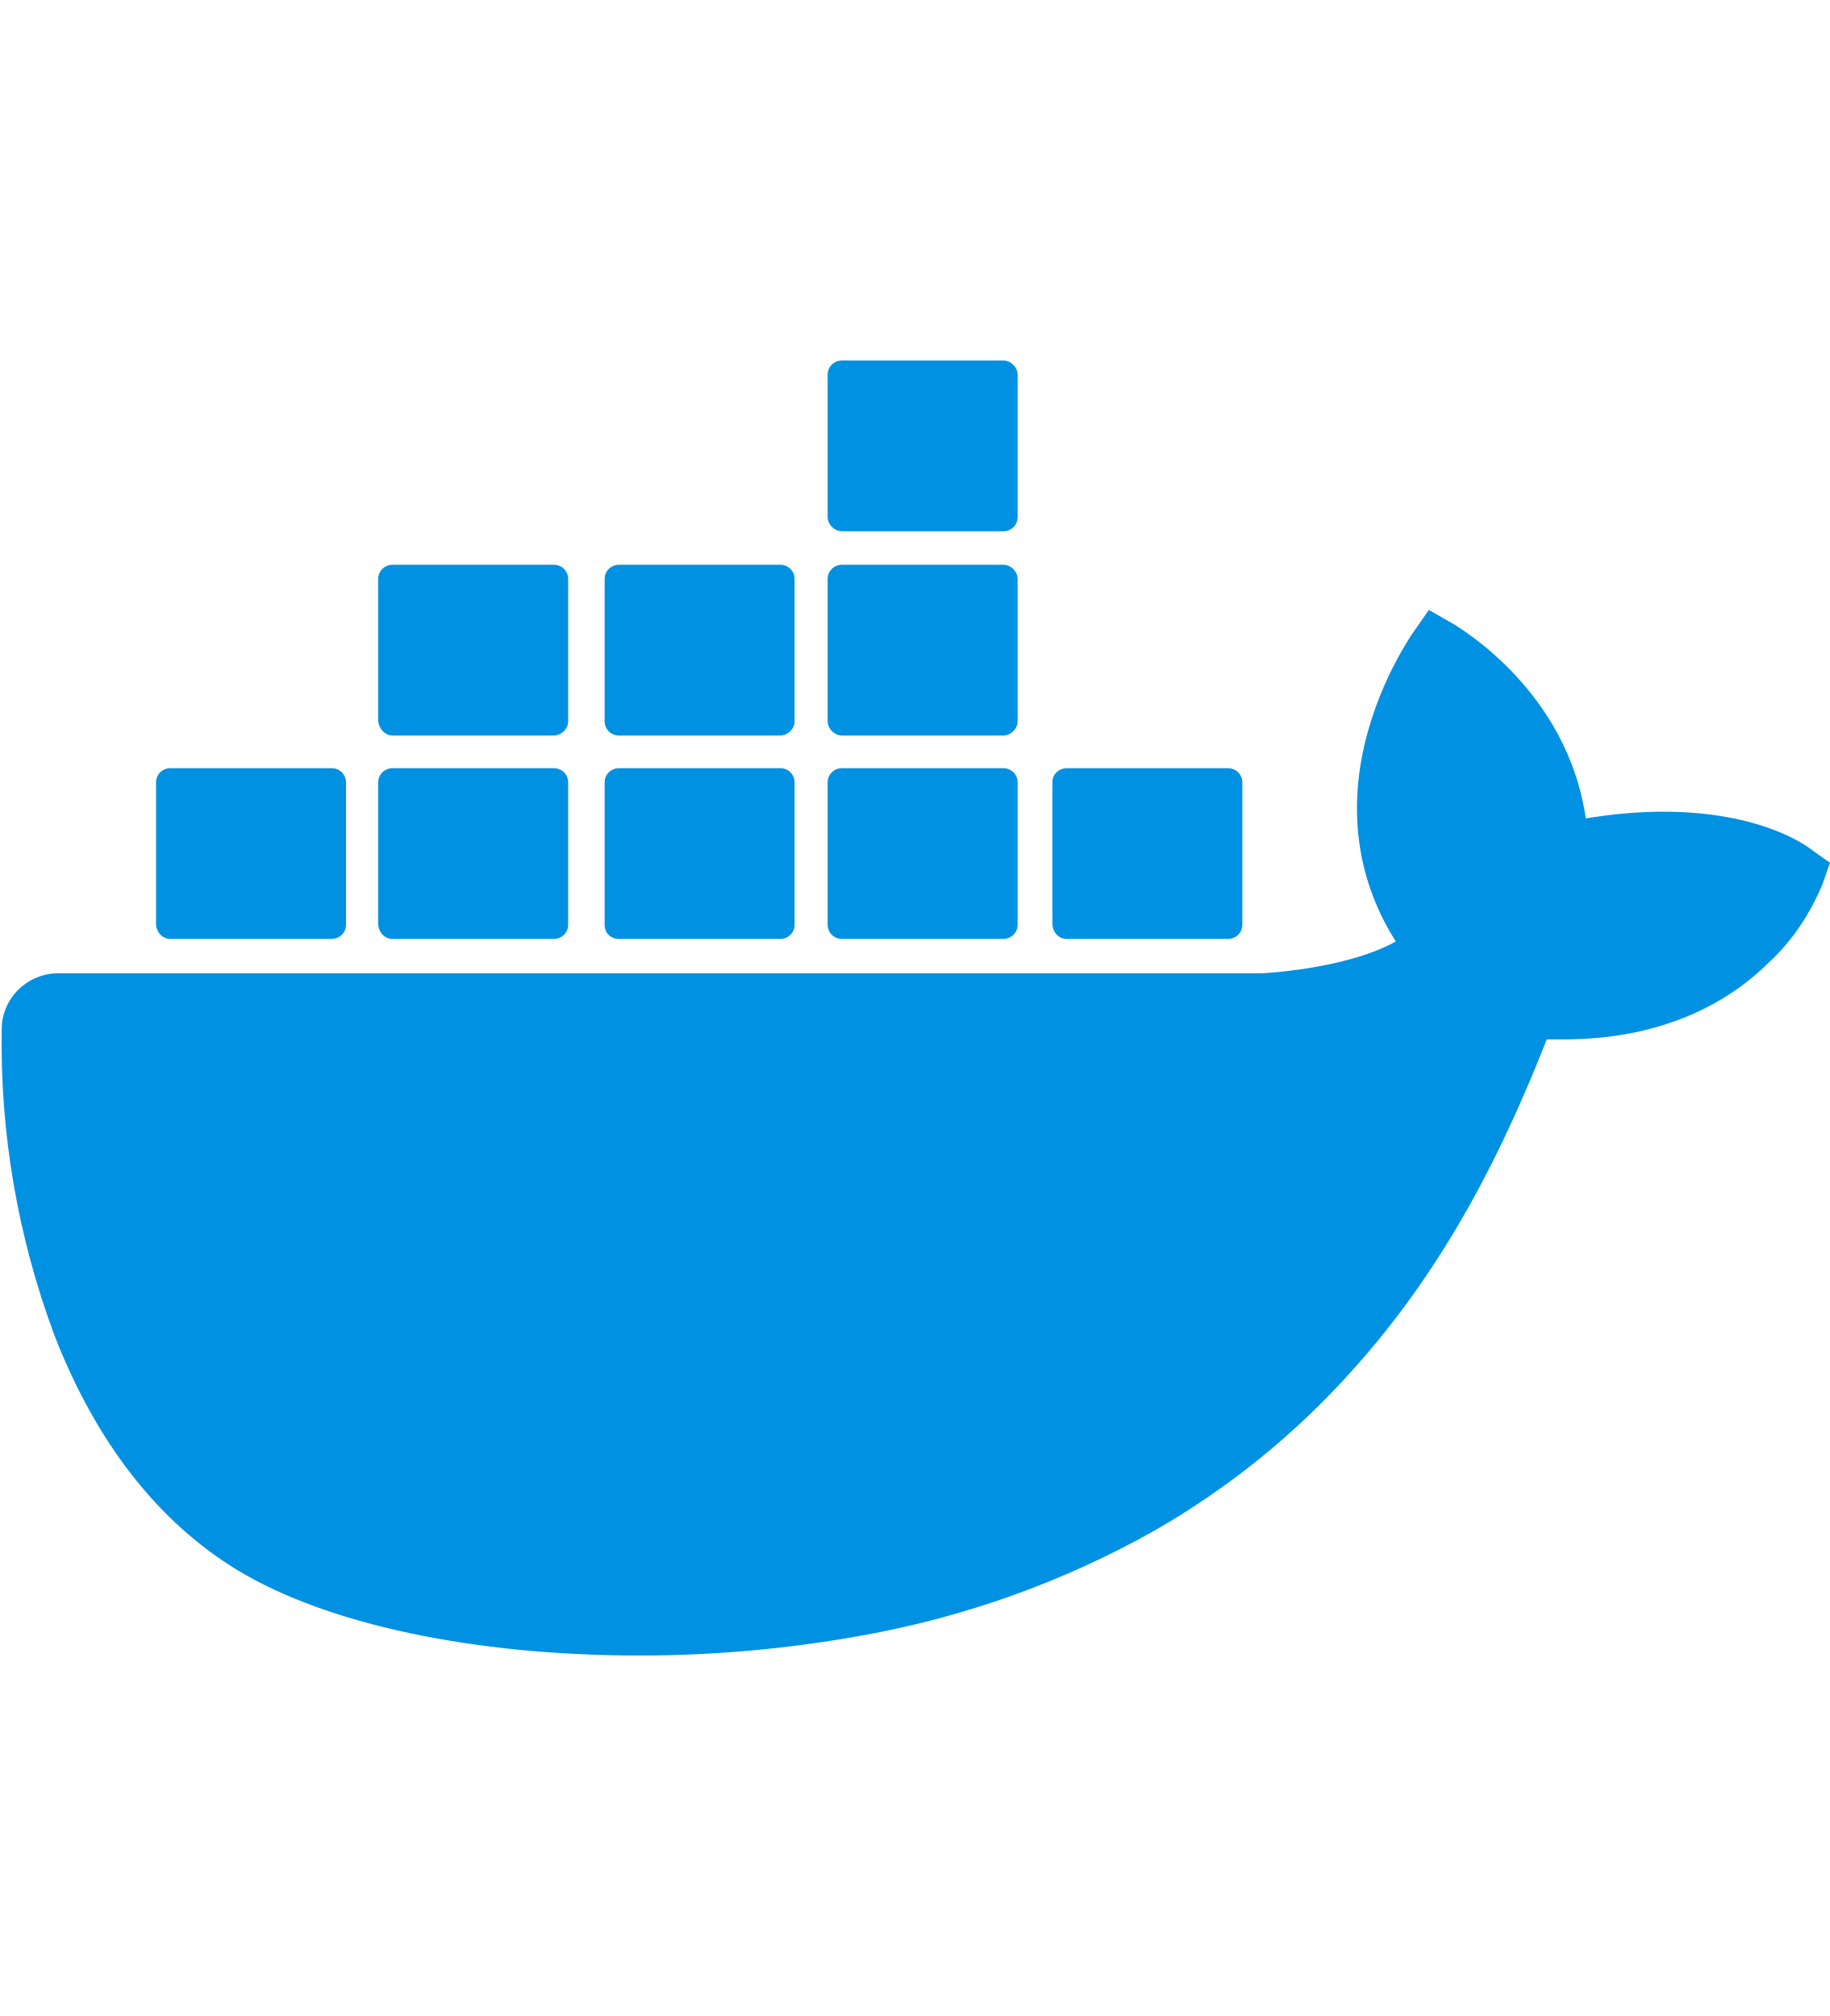
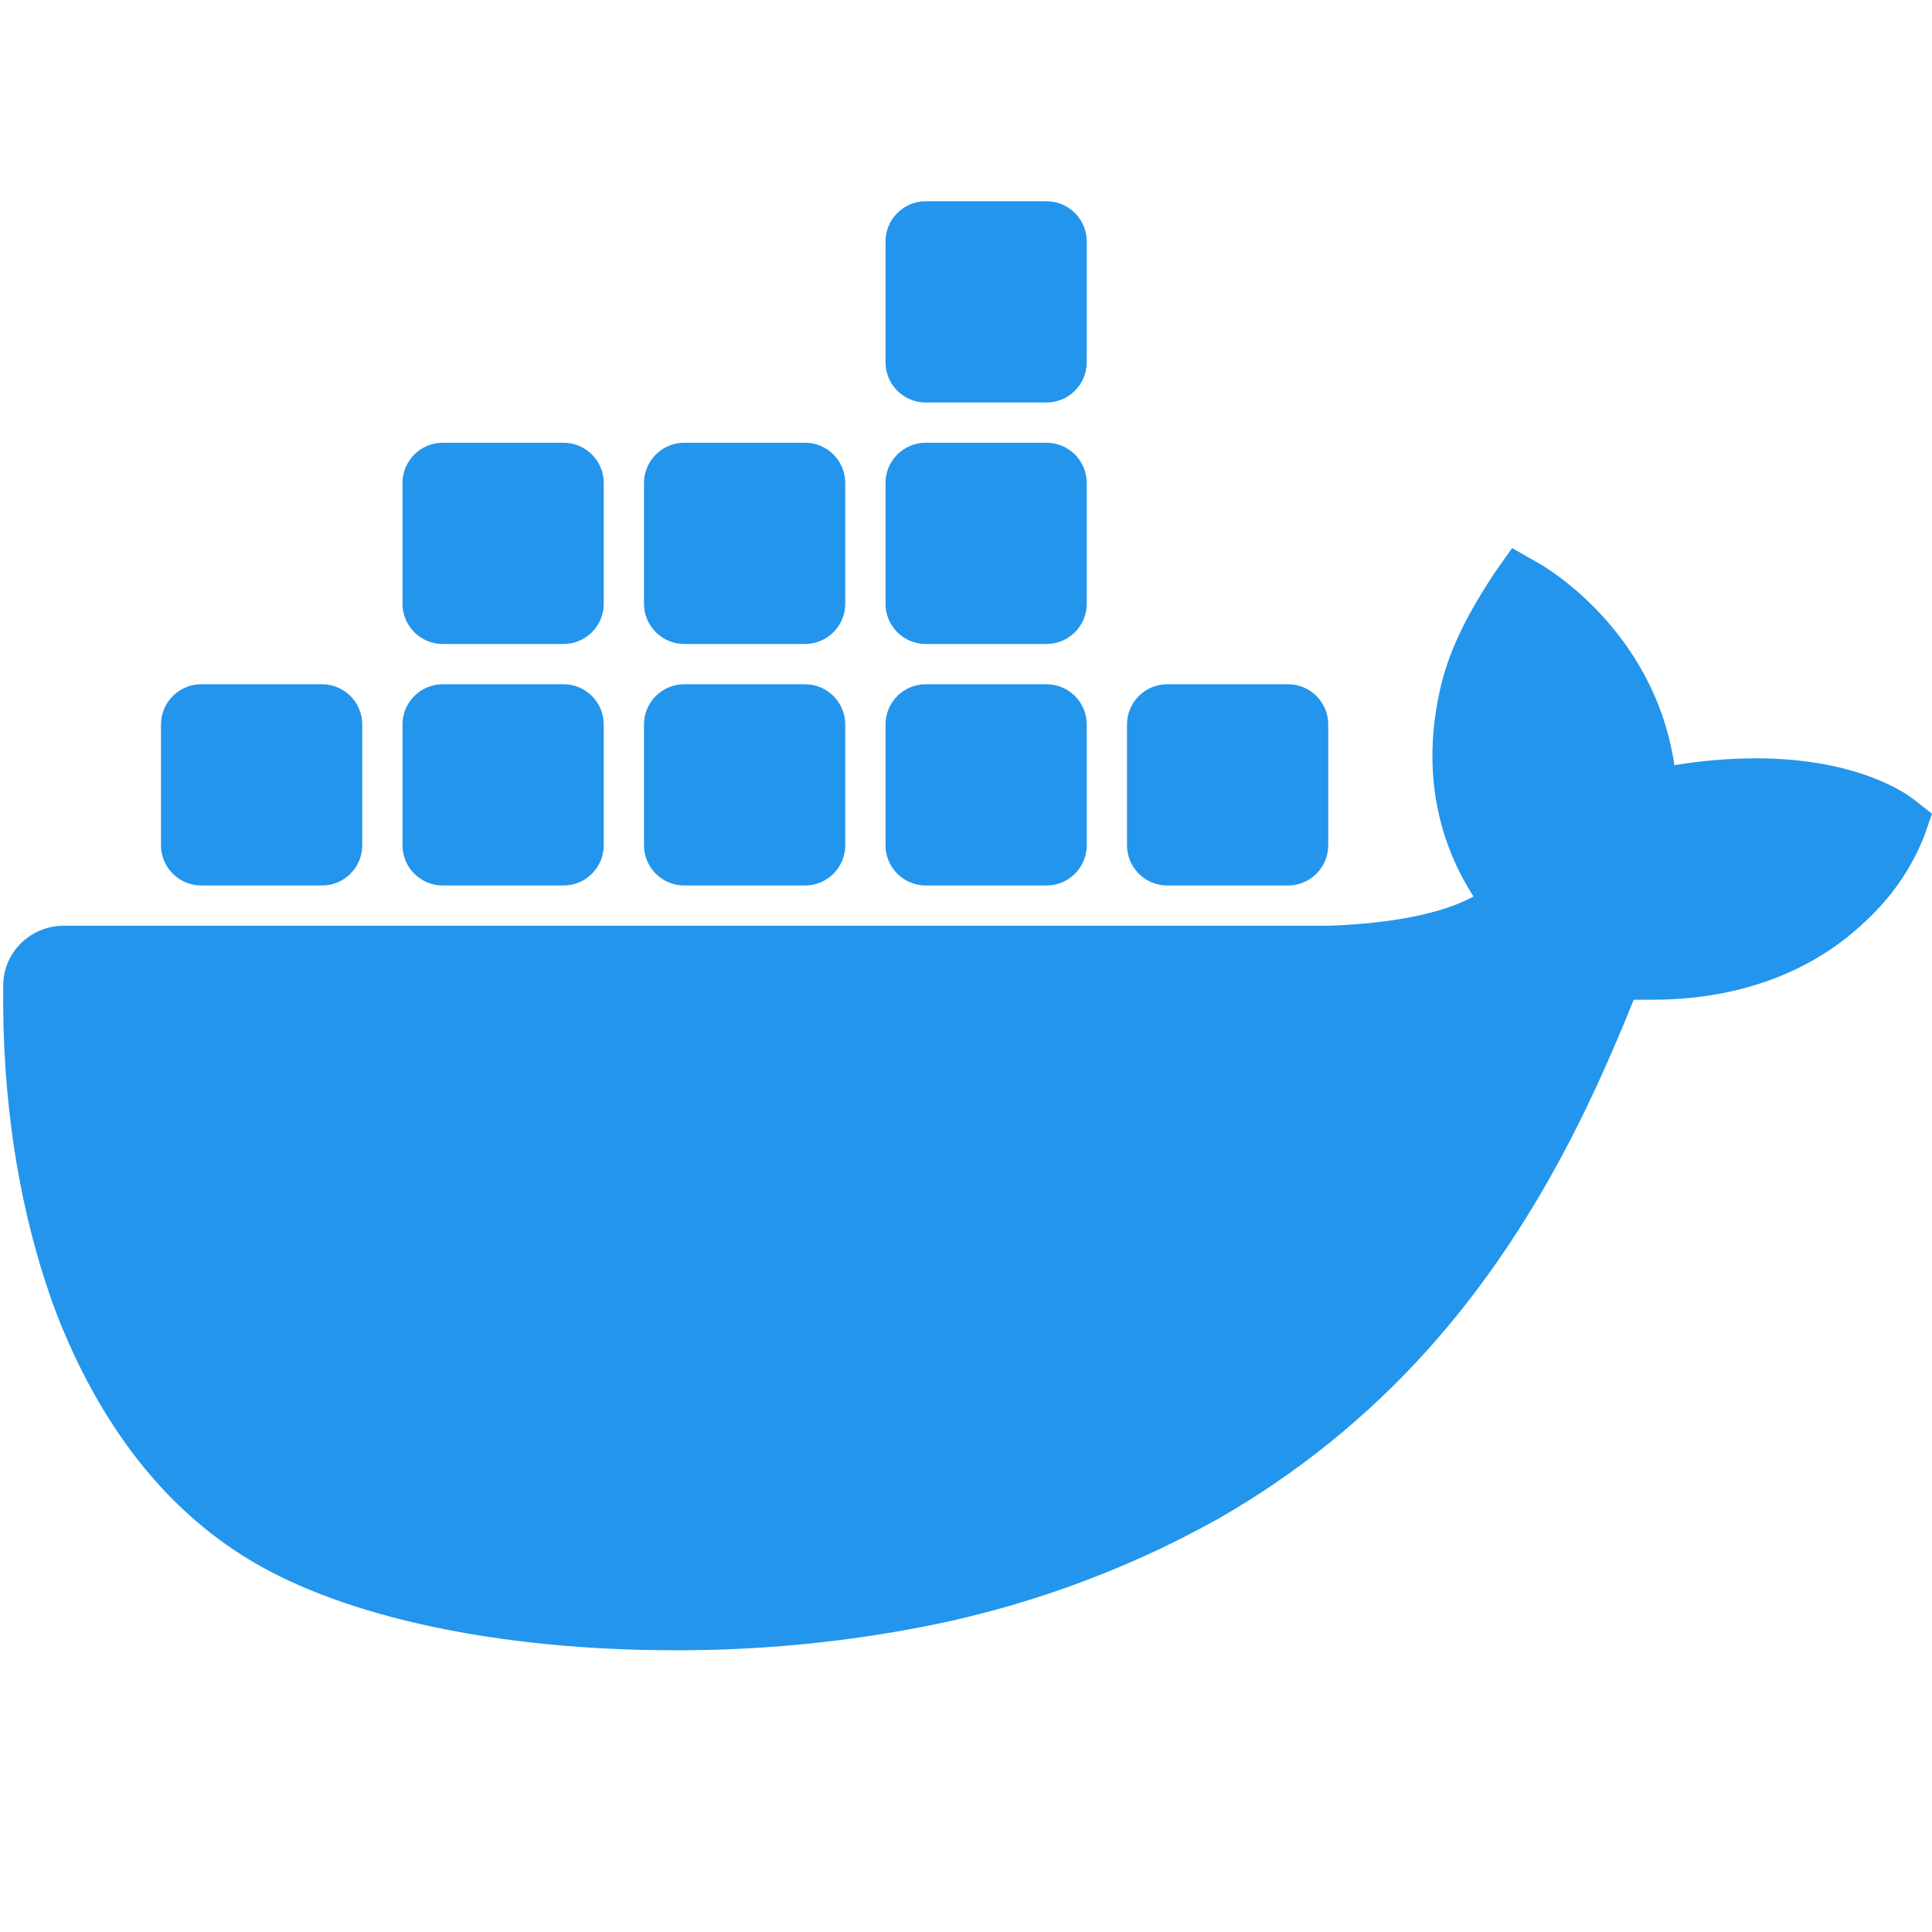
- <svg xmlns="http://www.w3.org/2000/svg" height="2500" viewBox="-.557 117.607 598.543 423.631" width="2269">
-   <g fill="#0091e2">
-     <path d="m592.162 277.804c-1.664-1.37-16.642-12.597-48.815-12.597-8.321 0-16.92.822-25.24 2.191-6.102-41.898-41.327-62.162-42.714-63.257l-8.598-4.93-5.547 7.942c-6.934 10.68-12.204 22.729-15.255 35.052-5.824 23.824-2.219 46.279 9.985 65.447-14.7 8.216-38.553 10.133-43.545 10.406h-393.853c-10.262 0-18.583 8.216-18.583 18.348-.554 33.956 5.27 67.912 17.197 99.951 13.59 35.052 33.838 61.067 59.91 76.95 29.4 17.799 77.383 27.931 131.468 27.931 24.408 0 48.815-2.19 72.946-6.572 33.56-6.025 65.734-17.526 95.412-34.23a260.485 260.485 0 0 0 64.902-52.577c31.342-34.778 49.925-73.663 63.515-108.167h5.547c34.116 0 55.195-13.418 66.844-24.92 7.766-7.12 13.59-15.882 17.751-25.74l2.497-7.12z" />
-     <path d="m55.193 306.83h52.698c2.497 0 4.716-1.916 4.716-4.654v-46.553c0-2.465-1.942-4.655-4.716-4.655h-52.698c-2.496 0-4.715 1.916-4.715 4.655v46.553c.277 2.738 2.219 4.655 4.715 4.655zm72.668 0h52.699c2.496 0 4.715-1.916 4.715-4.654v-46.553c0-2.465-1.942-4.655-4.715-4.655h-52.7c-2.496 0-4.715 1.916-4.715 4.655v46.553c.278 2.738 2.22 4.655 4.715 4.655m74.055 0h52.699c2.496 0 4.715-1.917 4.715-4.655v-46.553c0-2.465-1.942-4.655-4.715-4.655h-52.699c-2.496 0-4.715 1.916-4.715 4.655v46.553c0 2.738 1.942 4.655 4.715 4.655zm72.946 0h52.699c2.496 0 4.715-1.917 4.715-4.655v-46.553c0-2.465-1.942-4.655-4.715-4.655h-52.699c-2.496 0-4.715 1.916-4.715 4.655v46.553c0 2.738 2.219 4.655 4.715 4.655zm-147-66.543h52.698c2.496 0 4.715-2.19 4.715-4.655v-46.553c0-2.465-1.942-4.656-4.715-4.656h-52.699c-2.496 0-4.715 1.917-4.715 4.656v46.553c.278 2.464 2.22 4.655 4.715 4.655m74.055 0h52.699c2.496 0 4.715-2.19 4.715-4.655v-46.553c0-2.465-1.942-4.656-4.715-4.656h-52.699c-2.496 0-4.715 1.917-4.715 4.656v46.553c0 2.464 1.942 4.655 4.715 4.655m72.946 0h52.699c2.496 0 4.715-2.19 4.715-4.655v-46.553c0-2.465-2.22-4.656-4.715-4.656h-52.699c-2.496 0-4.715 1.917-4.715 4.656v46.553c0 2.464 2.219 4.655 4.715 4.655m0-66.817h52.699c2.496 0 4.715-1.917 4.715-4.655v-46.553c0-2.465-2.22-4.656-4.715-4.656h-52.699c-2.496 0-4.715 1.917-4.715 4.656v46.553c0 2.464 2.219 4.655 4.715 4.655m73.5 133.36h52.699c2.496 0 4.715-1.917 4.715-4.655v-46.553c0-2.465-1.941-4.655-4.715-4.655h-52.698c-2.497 0-4.716 1.916-4.716 4.655v46.553c.278 2.738 2.22 4.655 4.716 4.655" />
-   </g>
+ <svg xmlns="http://www.w3.org/2000/svg" viewBox="0 0 48 48" width="48px" height="48px" fill="#2395ec">
+   <path fill="#2395ec" d="M47.527,19.847c-0.13-0.102-1.345-1.007-3.908-1.007c-0.677,0.003-1.352,0.06-2.019,0.171 c-0.496-3.354-3.219-4.93-3.345-5.003l-0.688-0.392l-0.453,0.644c-0.567,0.866-1.068,1.76-1.311,2.763 c-0.459,1.915-0.18,3.713,0.806,5.25C35.417,22.928,33.386,22.986,33,23H1.582c-0.826,0.001-1.496,0.66-1.501,1.474 c-0.037,2.733,0.353,5.553,1.306,8.119c1.089,2.818,2.71,4.894,4.818,6.164C8.567,40.184,12.405,41,16.756,41 c1.965,0.006,3.927-0.169,5.859-0.524c2.686-0.487,5.271-1.413,7.647-2.74c1.958-1.119,3.72-2.542,5.219-4.215 c2.505-2.798,3.997-5.913,5.107-8.682c0.149,0,0.298,0,0.442,0c2.743,0,4.429-1.083,5.359-1.99 c0.618-0.579,1.101-1.284,1.414-2.065L48,20.216L47.527,19.847z" />
+   <path fill="#2395ec" d="M8,22H5c-0.552,0-1-0.448-1-1v-3c0-0.552,0.448-1,1-1h3c0.552,0,1,0.448,1,1v3 C9,21.552,8.552,22,8,22z" />
+   <path fill="#2395ec" d="M14,22h-3c-0.552,0-1-0.448-1-1v-3c0-0.552,0.448-1,1-1h3c0.552,0,1,0.448,1,1v3 C15,21.552,14.552,22,14,22z" />
+   <path fill="#2395ec" d="M20,22h-3c-0.552,0-1-0.448-1-1v-3c0-0.552,0.448-1,1-1h3c0.552,0,1,0.448,1,1v3 C21,21.552,20.552,22,20,22z" />
+   <path fill="#2395ec" d="M26,22h-3c-0.552,0-1-0.448-1-1v-3c0-0.552,0.448-1,1-1h3c0.552,0,1,0.448,1,1v3 C27,21.552,26.552,22,26,22z" />
+   <path fill="#2395ec" d="M14,16h-3c-0.552,0-1-0.448-1-1v-3c0-0.552,0.448-1,1-1h3c0.552,0,1,0.448,1,1v3 C15,15.552,14.552,16,14,16z" />
+   <path fill="#2395ec" d="M20,16h-3c-0.552,0-1-0.448-1-1v-3c0-0.552,0.448-1,1-1h3c0.552,0,1,0.448,1,1v3 C21,15.552,20.552,16,20,16z" />
+   <path fill="#2395ec" d="M26,16h-3c-0.552,0-1-0.448-1-1v-3c0-0.552,0.448-1,1-1h3c0.552,0,1,0.448,1,1v3 C27,15.552,26.552,16,26,16z" />
+   <path fill="#2395ec" d="M26,10h-3c-0.552,0-1-0.448-1-1V6c0-0.552,0.448-1,1-1h3c0.552,0,1,0.448,1,1v3 C27,9.552,26.552,10,26,10z" />
+   <path fill="#2395ec" d="M32,22h-3c-0.552,0-1-0.448-1-1v-3c0-0.552,0.448-1,1-1h3c0.552,0,1,0.448,1,1v3 C33,21.552,32.552,22,32,22z" />
</svg>
